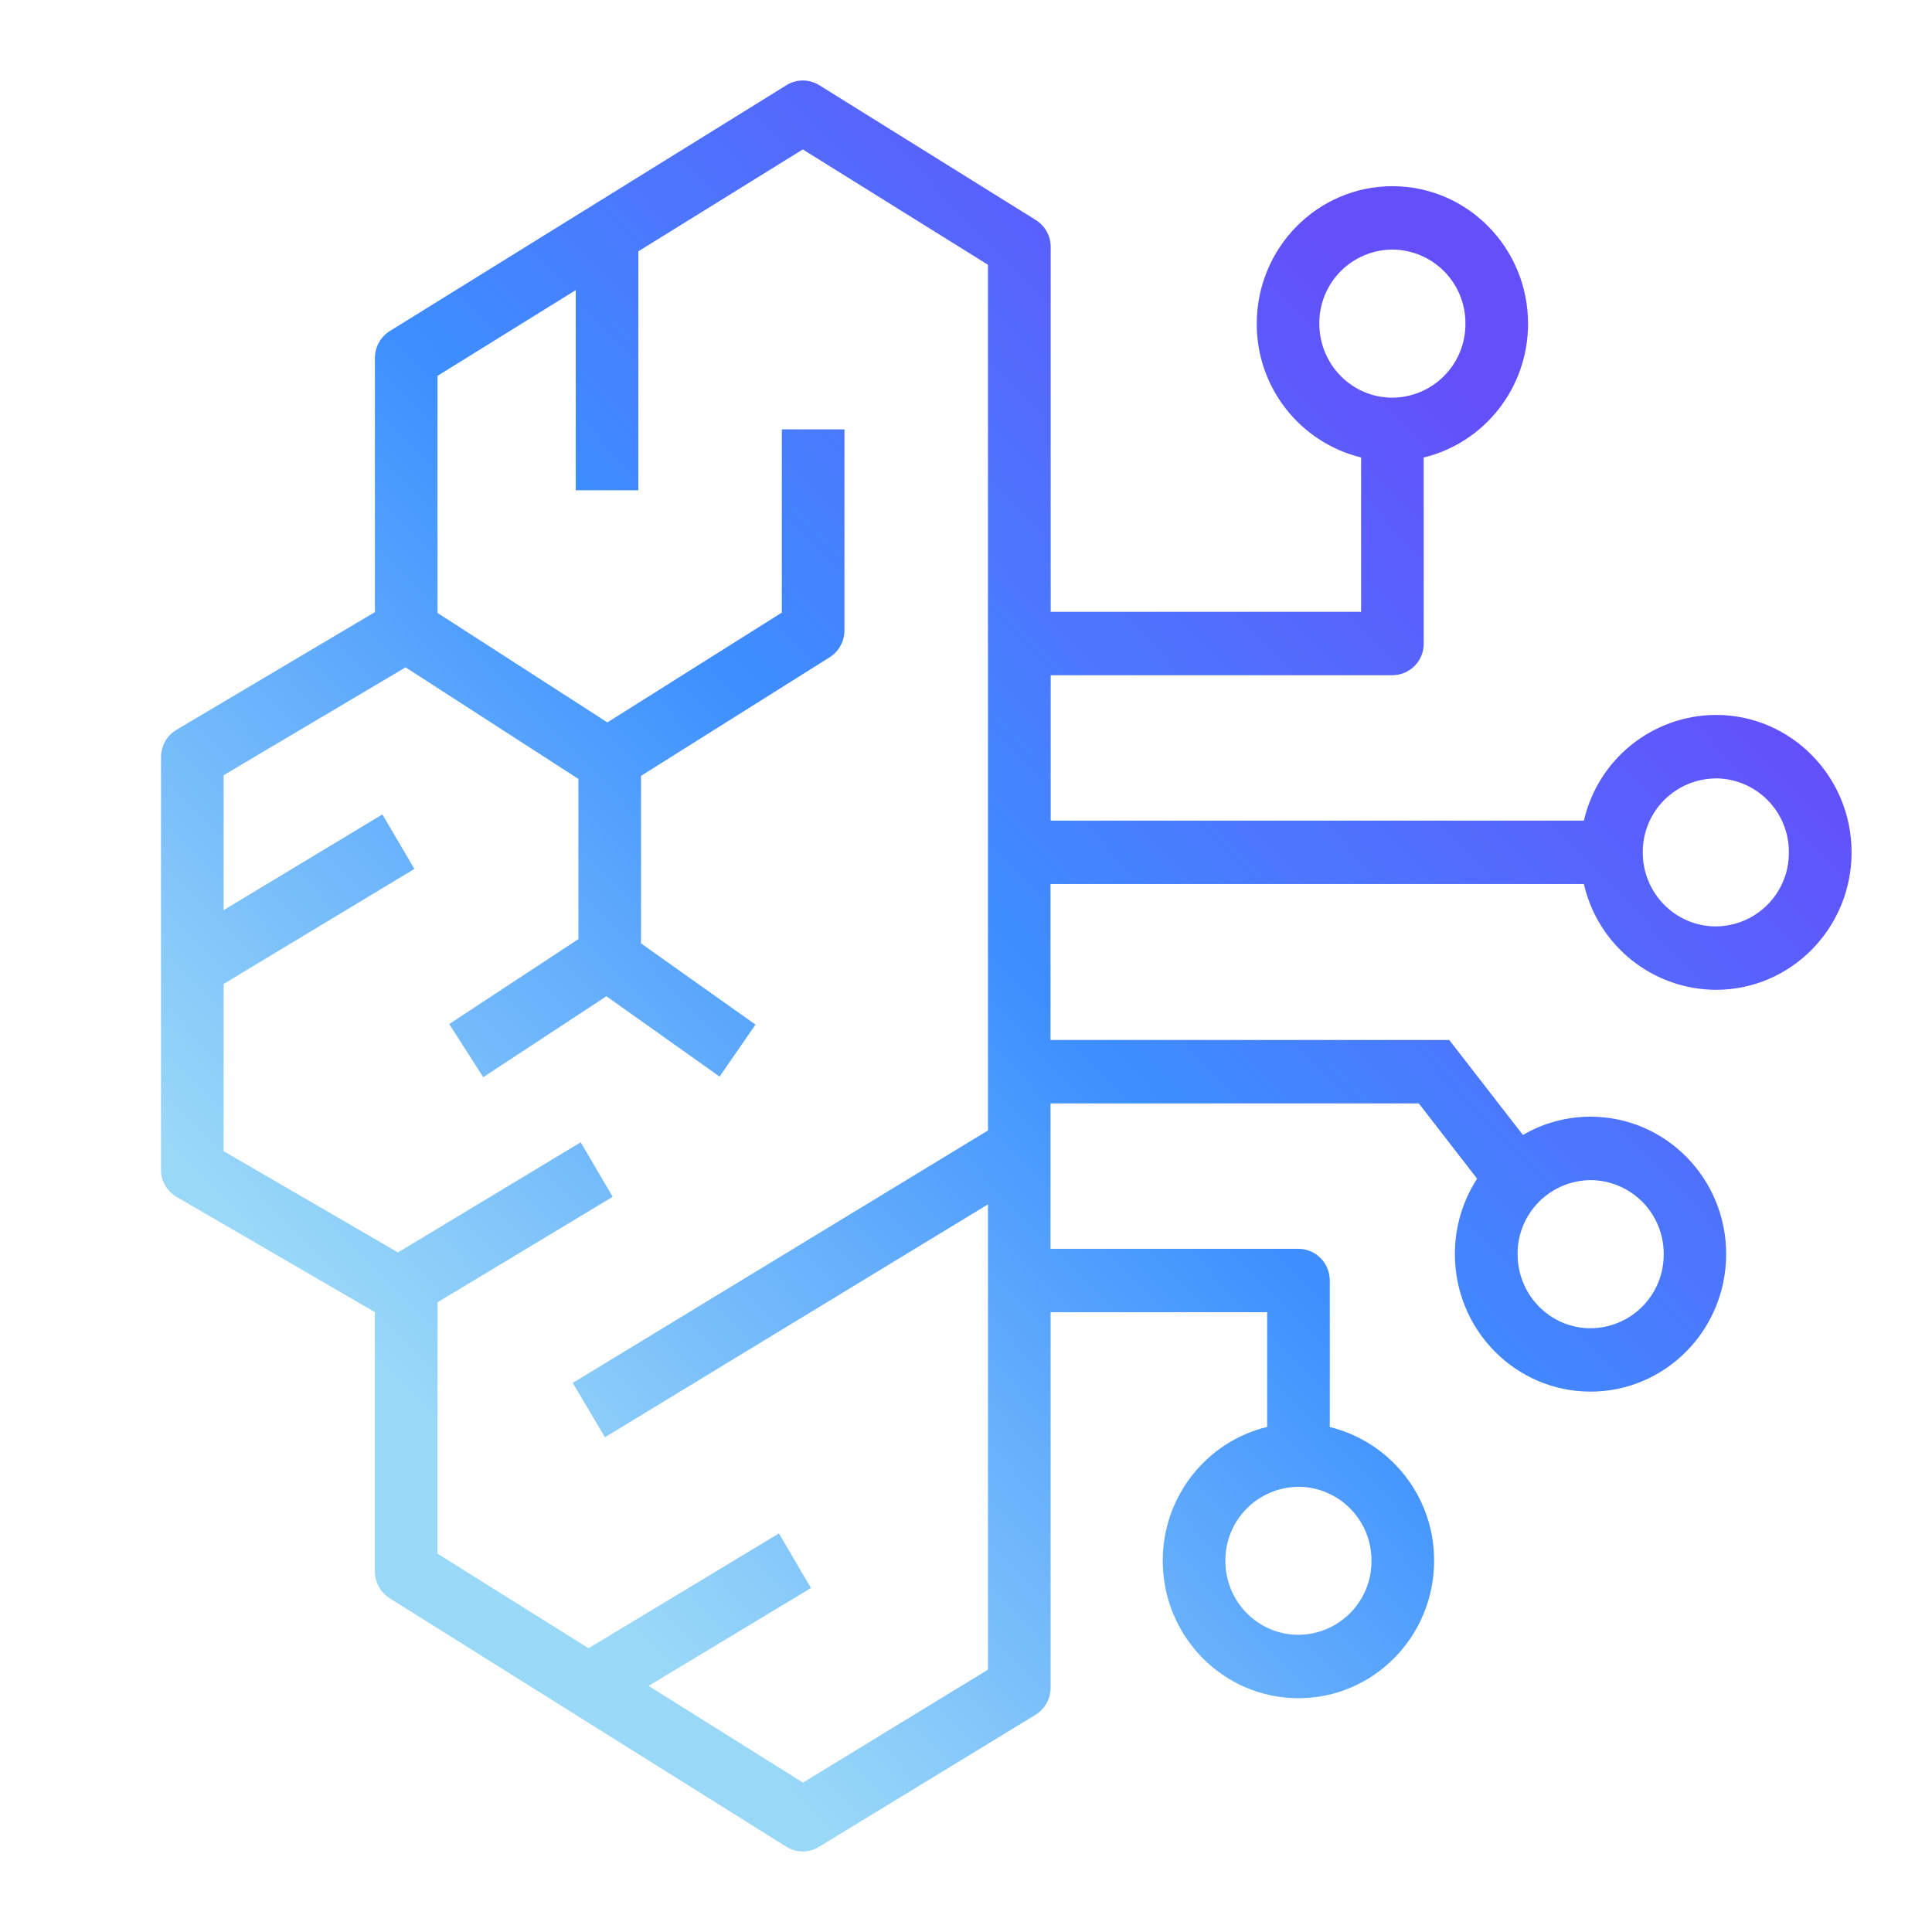
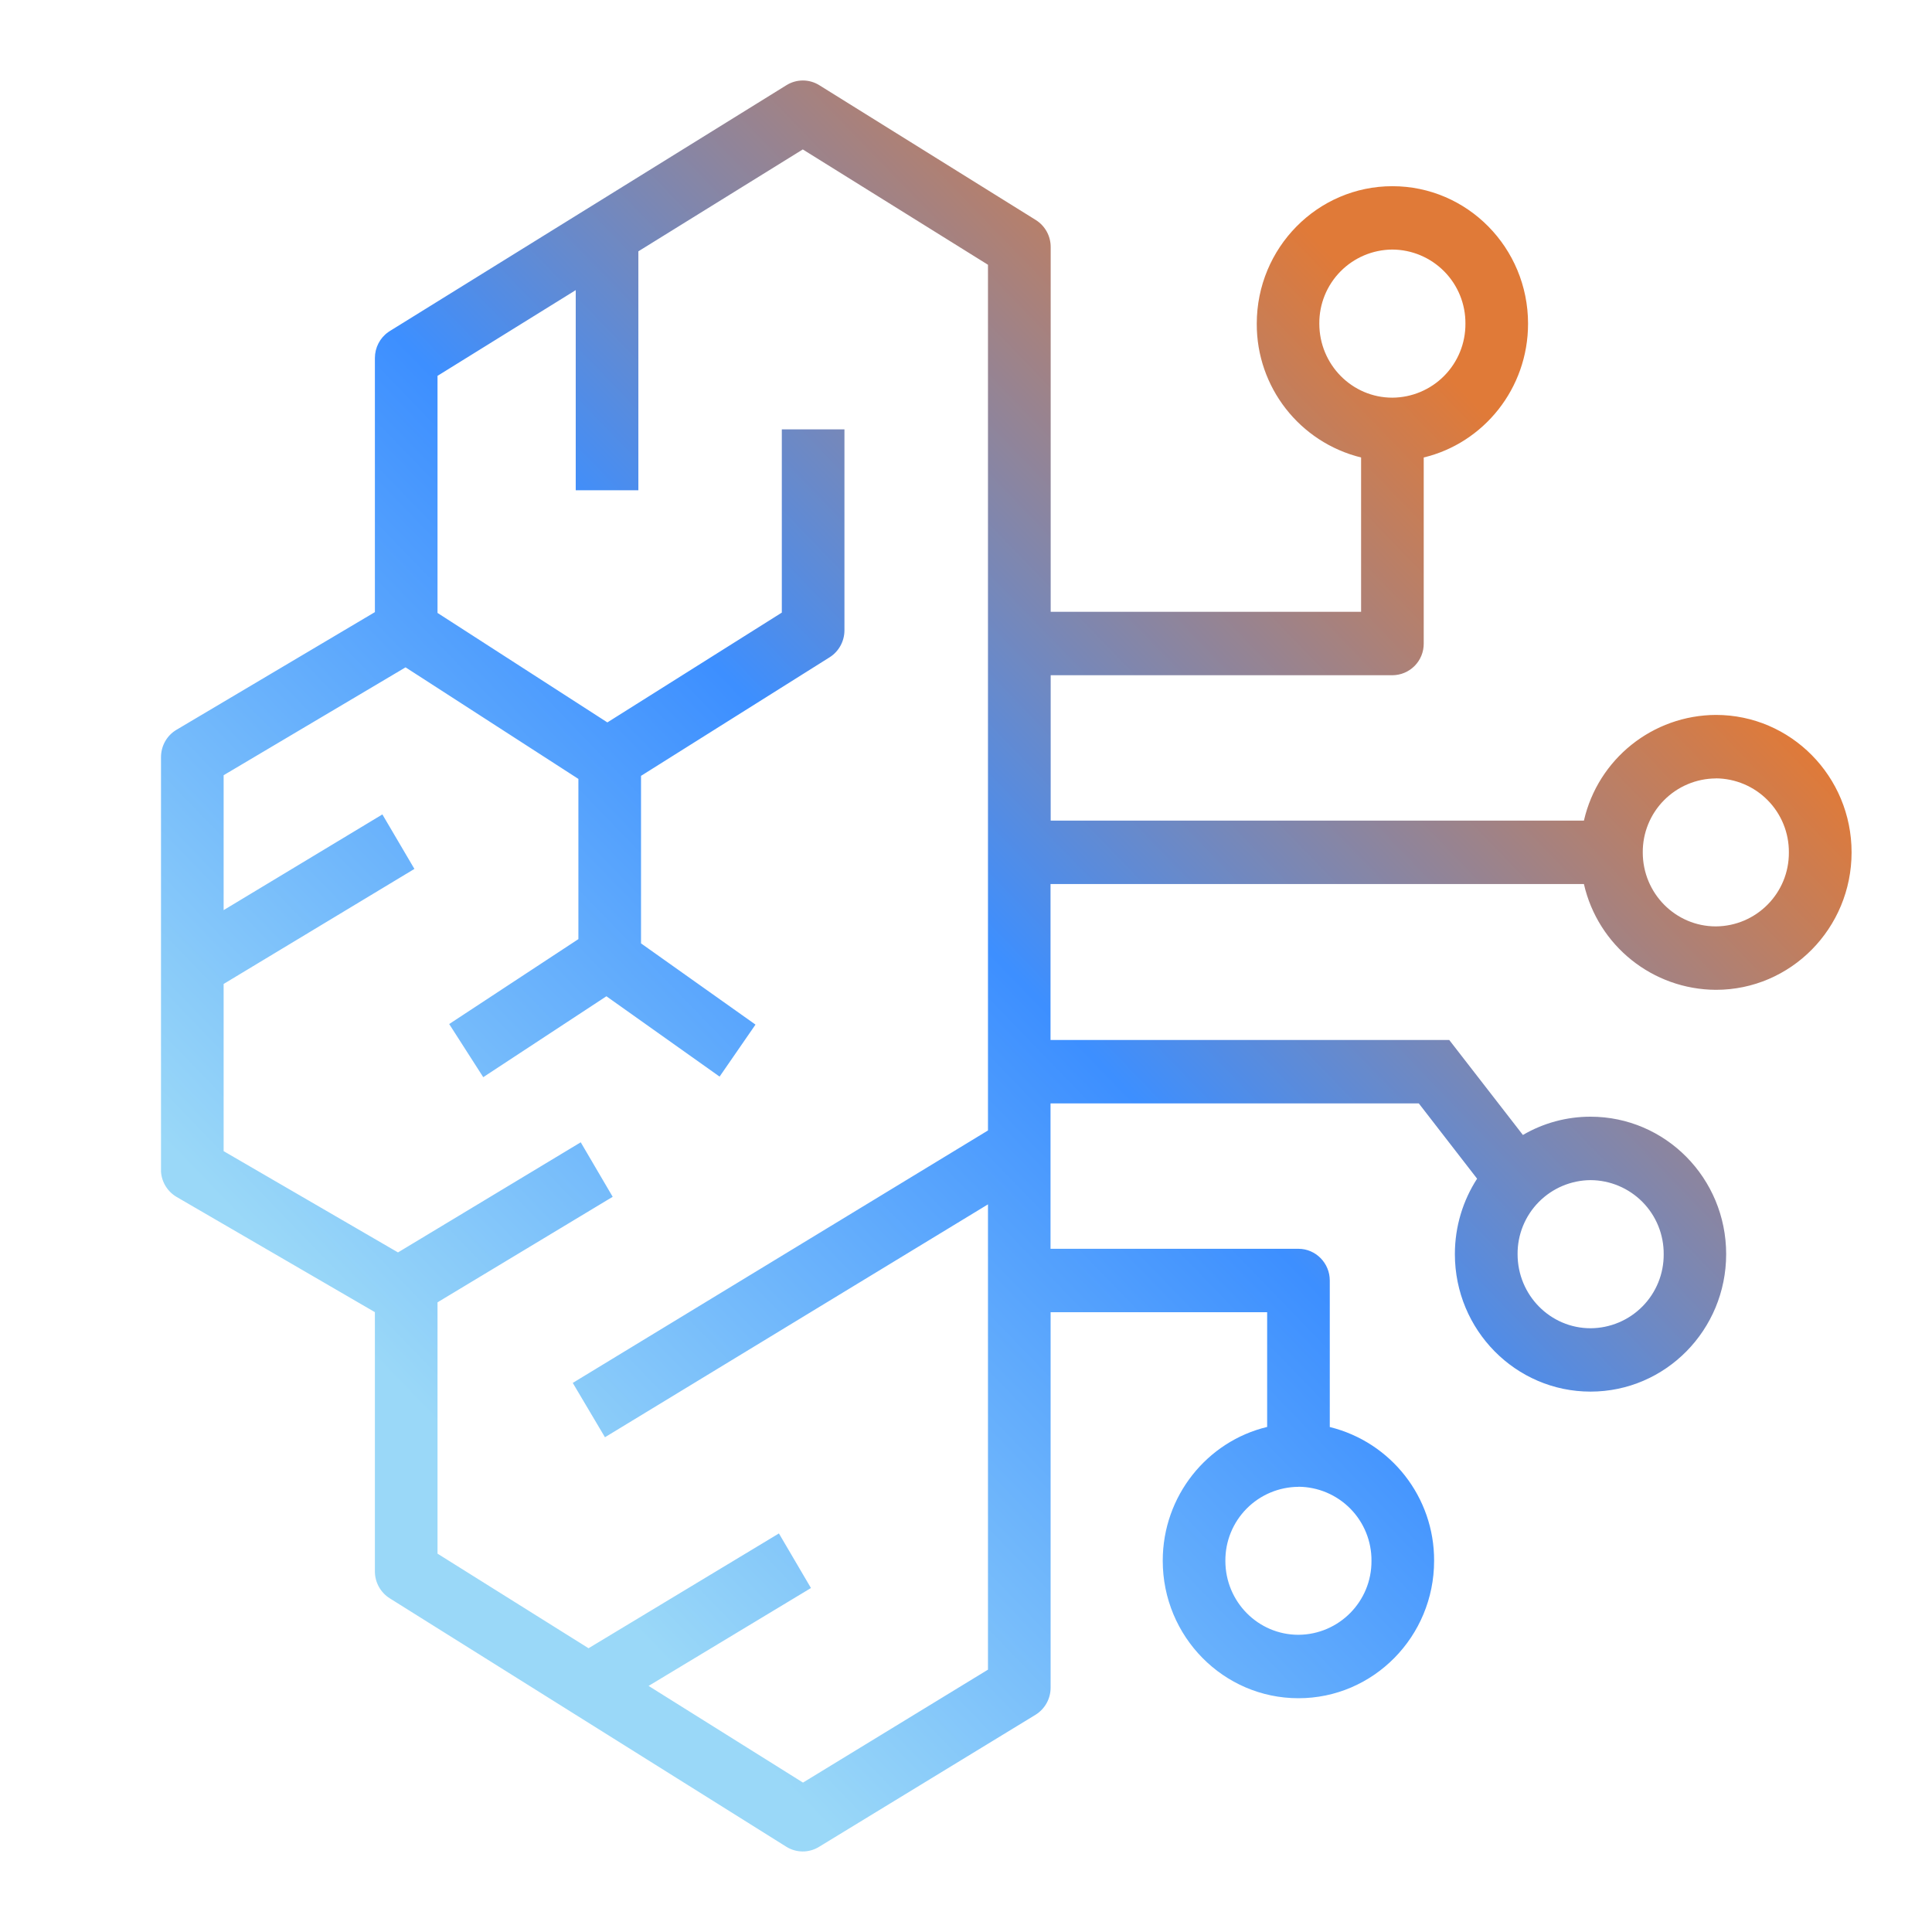
<svg xmlns="http://www.w3.org/2000/svg" height="1em" style="flex:none;line-height:1" viewBox="0 0 24 24" width="1em">
  <defs>
    <linearGradient id="lobe-icons-bedrock-fill" x1="80%" x2="20%" y1="20%" y2="80%">
-       <stop offset="0%" stop-color="#6350FB" />
+       <stop offset="0%" stop-color="#E07A38" />
      <stop offset="50%" stop-color="#3D8FFF" />
      <stop offset="100%" stop-color="#9AD8F8" />
    </linearGradient>
  </defs>
  <path d="M13.05 15.513h3.08c.214 0 .389.177.389.394v1.82a1.704 1.704 0 011.296 1.661c0 .943-.755 1.708-1.685 1.708-.931 0-1.686-.765-1.686-1.708 0-.807.554-1.484 1.297-1.662v-1.425h-2.69v4.663a.395.395 0 01-.188.338l-2.69 1.641a.385.385 0 01-.405-.002l-4.926-3.086a.395.395 0 01-.185-.336V16.3L2.196 14.87A.395.395 0 012 14.555L2 14.528V9.406c0-.14.073-.27.192-.34l2.465-1.462V4.448c0-.129.062-.249.165-.322l.021-.014L9.77 1.058a.385.385 0 01.407 0l2.69 1.675a.395.395 0 01.185.336V7.6h3.856V5.683a1.704 1.704 0 01-1.296-1.662c0-.943.755-1.708 1.685-1.708.931 0 1.685.765 1.685 1.708 0 .807-.553 1.484-1.296 1.662v2.311a.391.391 0 01-.389.394h-4.245v1.806h6.624a1.69 1.69 0 011.64-1.313c.93 0 1.685.764 1.685 1.707 0 .943-.754 1.708-1.685 1.708a1.69 1.69 0 01-1.64-1.314H13.05v1.937h4.953l.915 1.18a1.66 1.66 0 01.84-.227c.931 0 1.685.764 1.685 1.707 0 .943-.754 1.708-1.685 1.708-.93 0-1.685-.765-1.685-1.708 0-.346.102-.668.276-.937l-.724-.935H13.05v1.806zM9.973 1.856L7.93 3.122V6.09h-.778V3.604L5.435 4.669v2.945l2.11 1.36L9.712 7.61V5.334h.778V7.83c0 .136-.07.263-.184.335L7.963 9.638v2.081l1.422 1.009-.446.646-1.406-.998-1.53 1.005-.423-.66 1.605-1.055v-1.99L5.038 8.29l-2.26 1.34v1.676l1.972-1.189.398.677-2.37 1.429V14.3l2.166 1.258 2.27-1.368.397.677-2.176 1.311V19.3l1.876 1.175 2.365-1.426.398.678-2.017 1.216 1.918 1.201 2.298-1.403v-5.78l-4.758 2.893-.4-.675 5.158-3.136V3.289L9.972 1.856zM16.13 18.47a.913.913 0 00-.908.92c0 .507.406.918.908.918a.913.913 0 00.907-.919.913.913 0 00-.907-.92zm3.63-3.81a.913.913 0 00-.908.92c0 .508.406.92.907.92a.913.913 0 00.908-.92.913.913 0 00-.908-.92zm1.555-4.99a.913.913 0 00-.908.92c0 .507.407.918.908.918a.913.913 0 00.907-.919.913.913 0 00-.907-.92zM17.296 3.1a.913.913 0 00-.907.92c0 .508.406.92.907.92a.913.913 0 00.908-.92.913.913 0 00-.908-.92z" fill="url(#lobe-icons-bedrock-fill)" fill-rule="nonzero" />
</svg>
